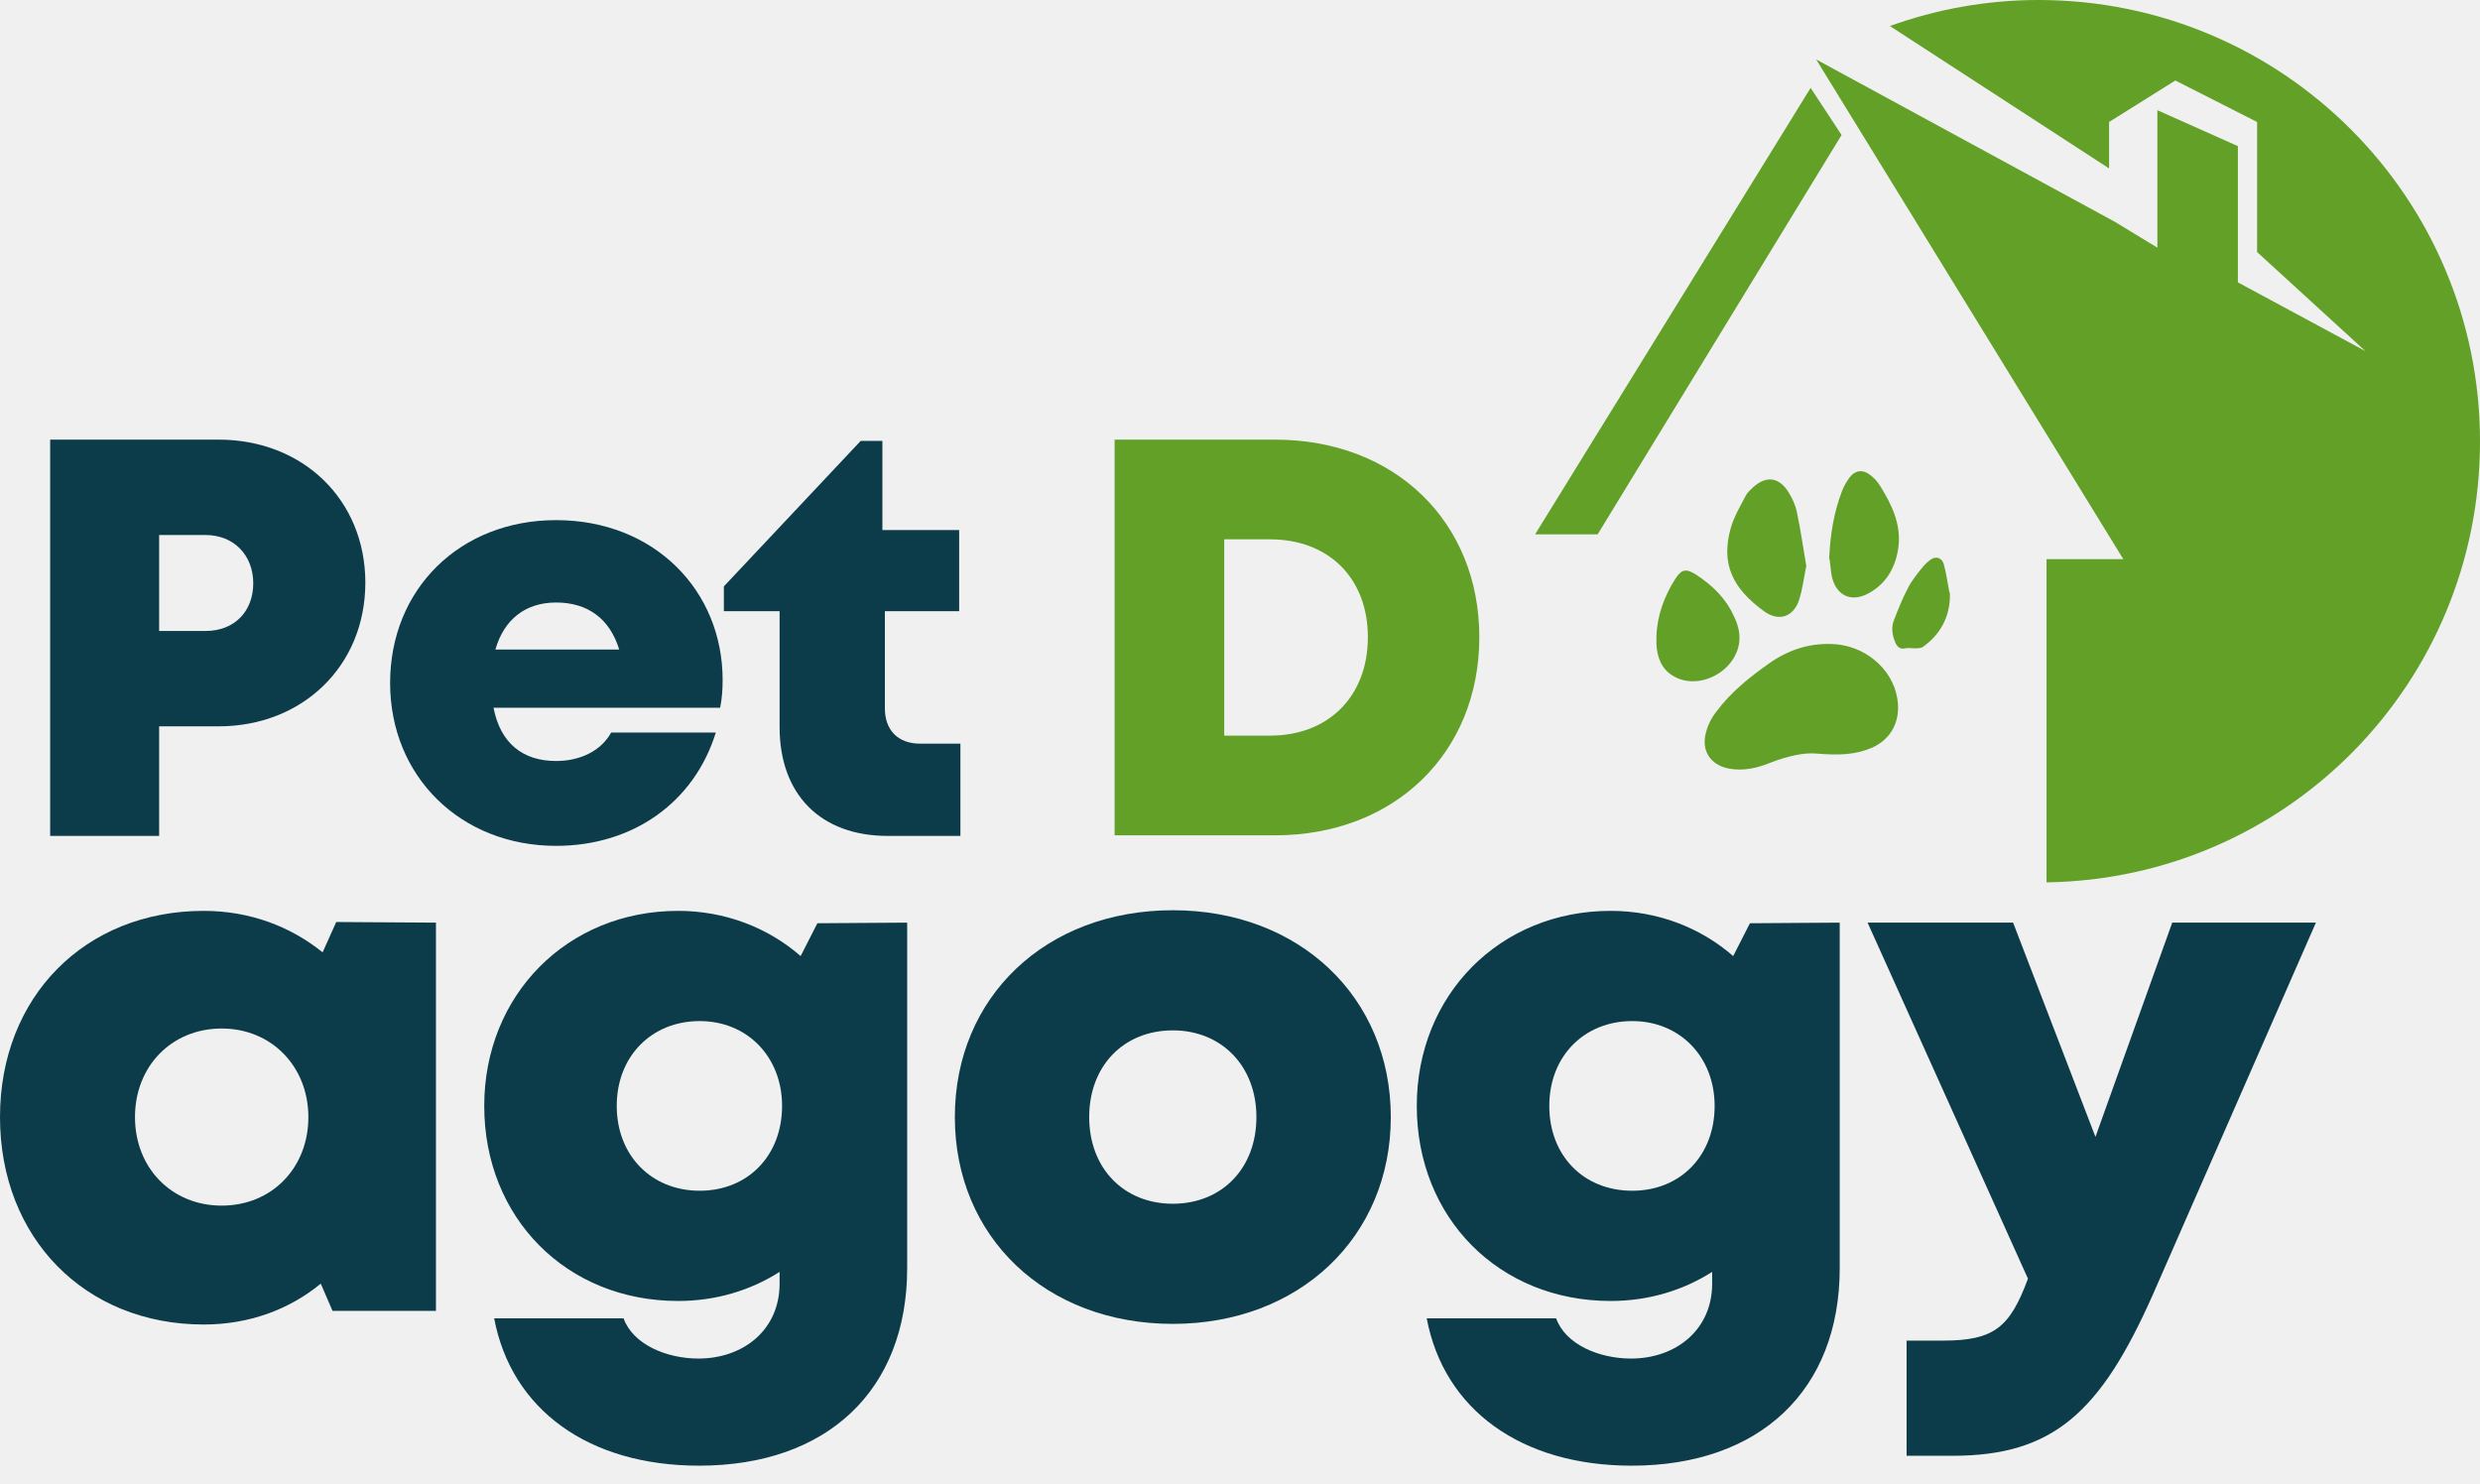
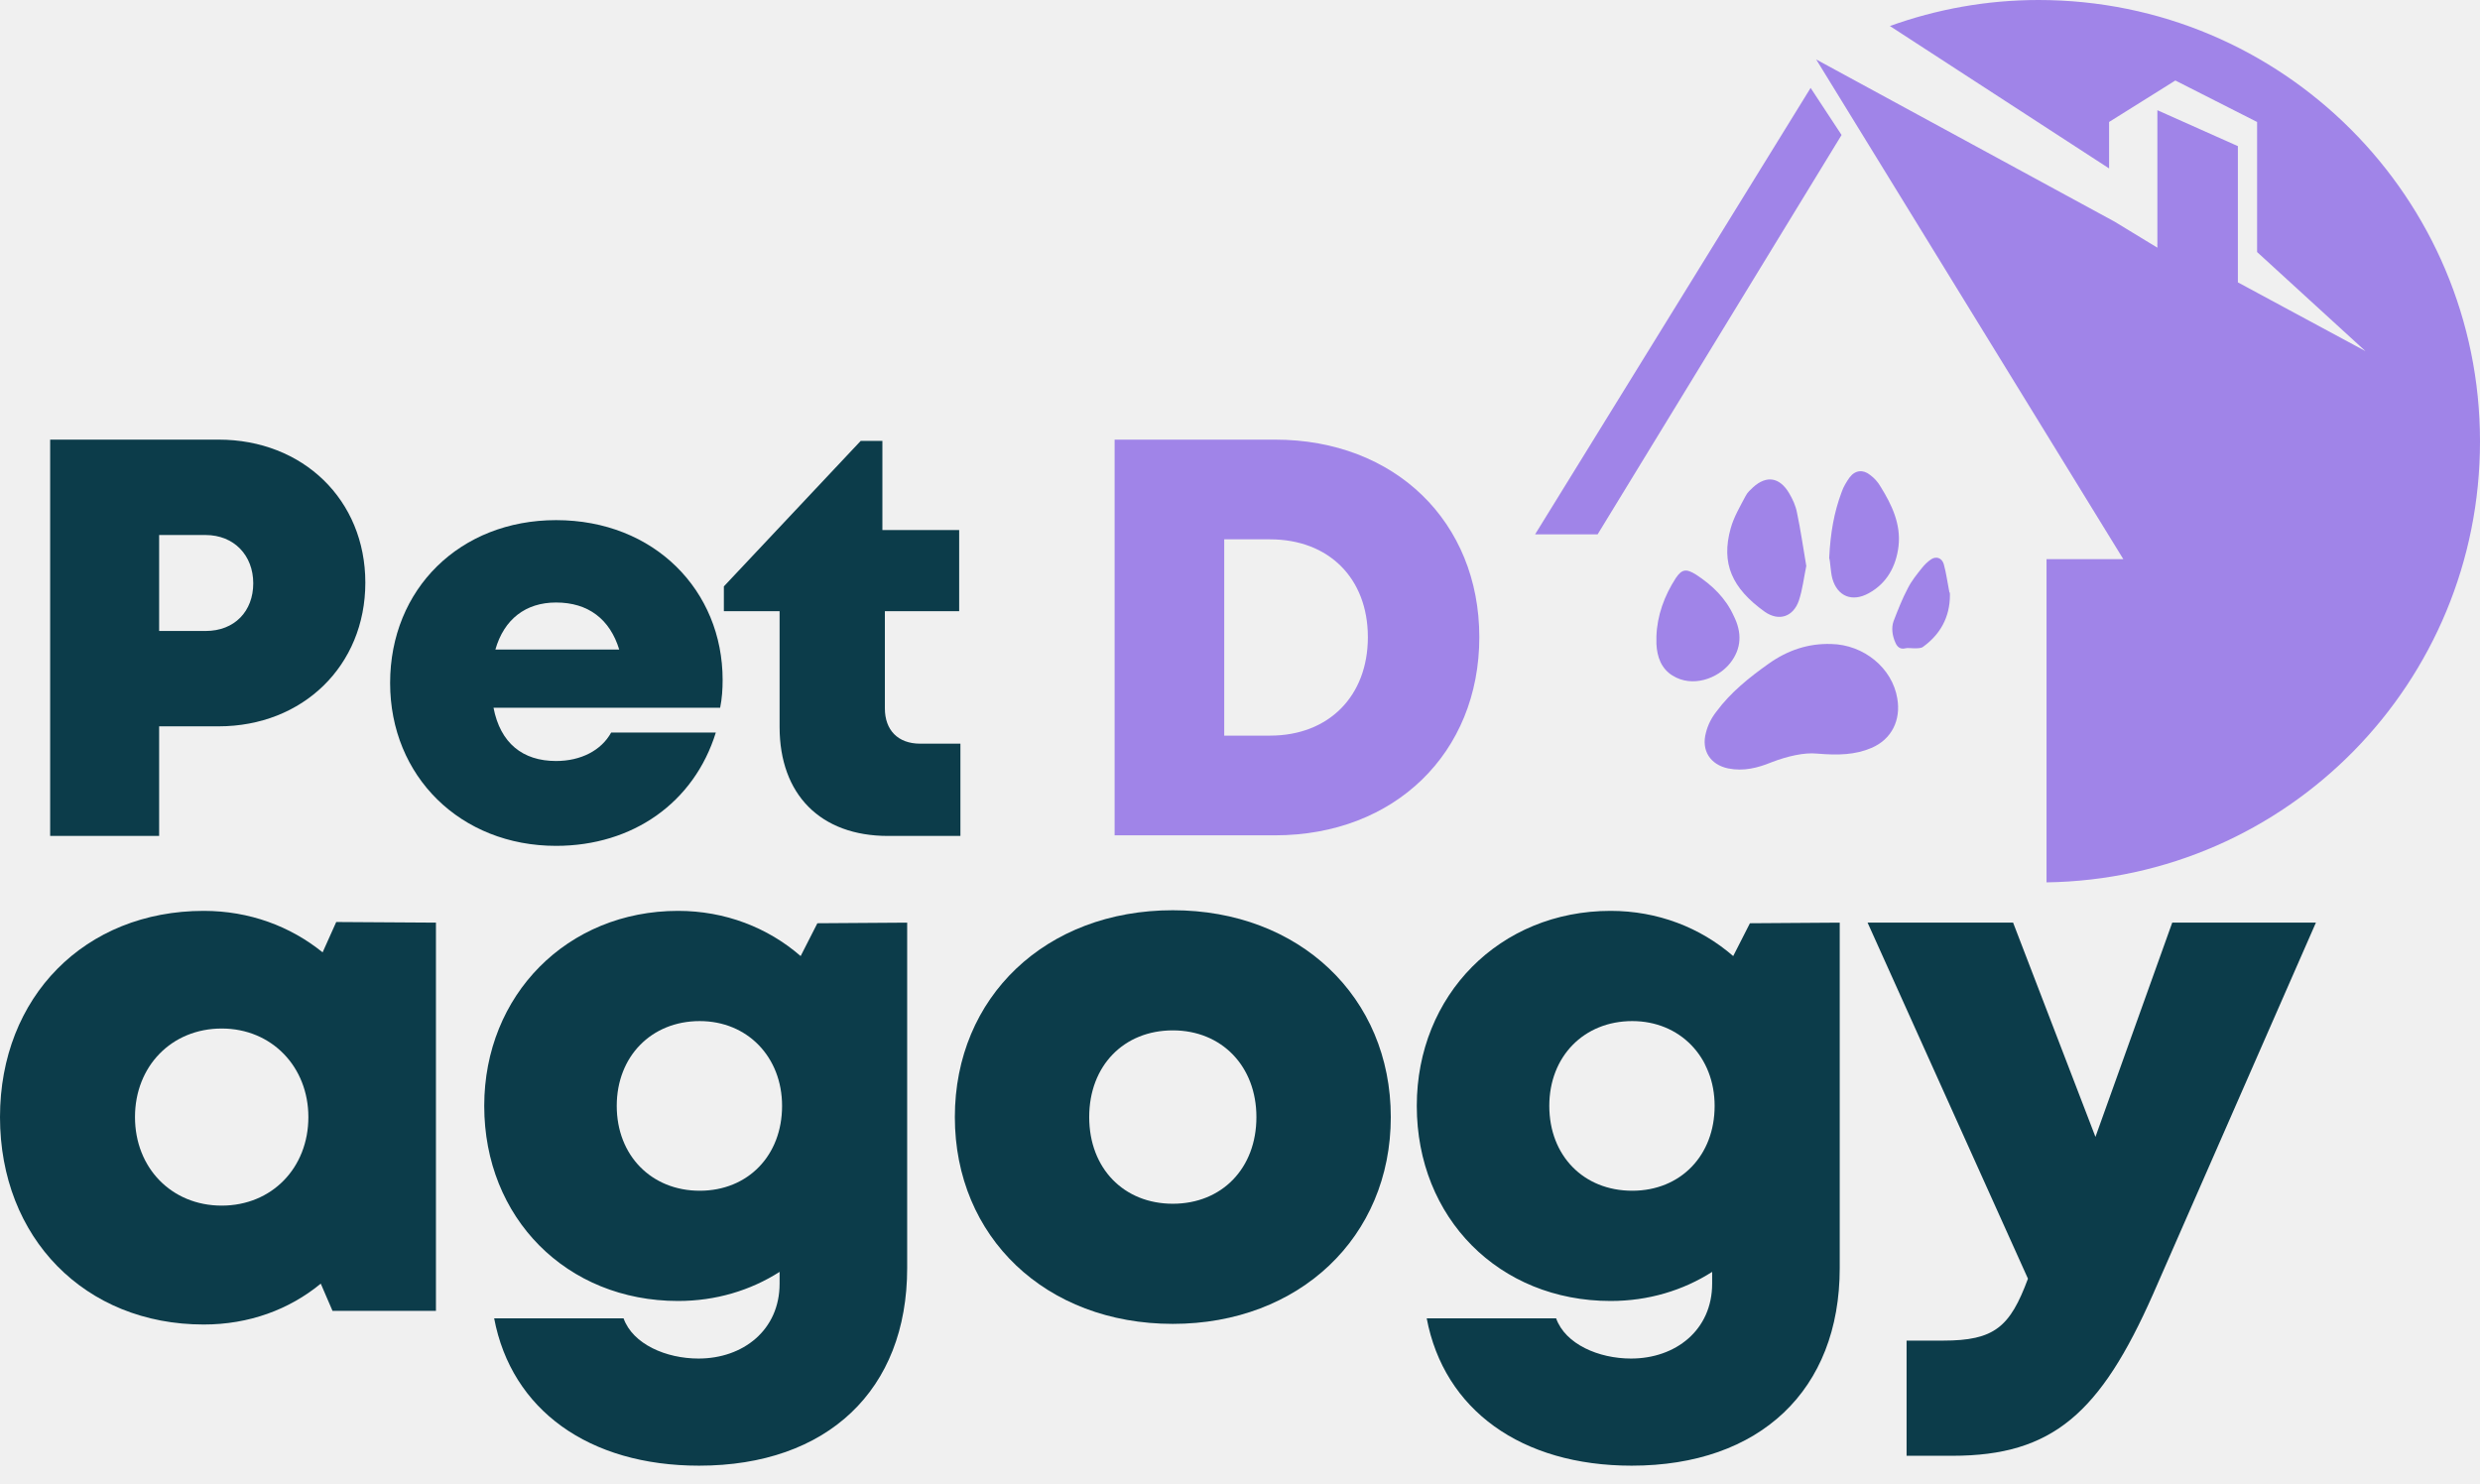
<svg xmlns="http://www.w3.org/2000/svg" width="102" height="61" viewBox="0 0 102 61" fill="none">
  <g clip-path="url(#clip0_191_2205)">
    <path d="M15.026 23.965C15.026 27.378 12.454 29.874 8.99 29.874H6.545V34.382H2.063V18.082H8.99C12.454 18.082 15.026 20.553 15.026 23.965ZM10.416 23.991C10.416 22.845 9.627 22.005 8.455 22.005H6.545V25.952H8.455C9.652 25.952 10.416 25.137 10.416 23.991Z" fill="#0C3C4A" />
    <path d="M29.721 27.964C29.721 28.346 29.696 28.728 29.619 29.11H20.298C20.578 30.562 21.495 31.3 22.87 31.3C23.889 31.3 24.73 30.867 25.137 30.129H29.441C28.55 33.007 26.028 34.79 22.87 34.79C18.948 34.79 16.045 31.937 16.045 28.091C16.045 24.22 18.923 21.393 22.87 21.393C26.92 21.393 29.721 24.297 29.721 27.964ZM20.375 26.716H25.468C25.086 25.468 24.195 24.781 22.87 24.781C21.622 24.781 20.731 25.468 20.375 26.716Z" fill="#0C3C4A" />
    <path d="M39.501 30.587V34.382H36.521C33.745 34.382 32.064 32.676 32.064 29.9V25.137H29.772V24.118L35.401 18.133H36.292V21.801H39.45V25.137H36.394V29.136C36.394 30.027 36.929 30.587 37.846 30.587H39.501Z" fill="#0C3C4A" />
-     <path d="M60.843 26.207C60.843 30.969 57.354 34.357 52.439 34.357H45.843V18.082H52.439C57.38 18.082 60.843 21.47 60.843 26.207ZM56.259 26.207C56.259 23.787 54.655 22.183 52.235 22.183H50.351V30.256H52.235C54.655 30.256 56.259 28.626 56.259 26.207Z" fill="#63A027" />
-     <path d="M74.724 30.995C74.214 30.944 73.527 31.097 72.864 31.351C72.304 31.581 71.718 31.733 71.082 31.606C70.343 31.453 69.961 30.867 70.165 30.129C70.241 29.823 70.394 29.517 70.598 29.263C71.183 28.473 71.948 27.862 72.737 27.302C73.527 26.741 74.367 26.461 75.309 26.487C76.659 26.512 77.831 27.48 78.034 28.728C78.187 29.619 77.805 30.409 76.965 30.765C76.303 31.046 75.615 31.071 74.724 30.995Z" fill="#63A027" />
-     <path d="M74.291 23.278C74.189 23.762 74.138 24.246 73.985 24.704C73.756 25.366 73.17 25.57 72.584 25.163C71.234 24.195 70.776 23.176 71.183 21.724C71.311 21.266 71.566 20.833 71.795 20.4C71.871 20.247 71.999 20.145 72.1 20.044C72.661 19.534 73.195 19.636 73.578 20.273C73.73 20.527 73.858 20.808 73.909 21.088C74.061 21.801 74.163 22.539 74.291 23.278Z" fill="#63A027" />
-     <path d="M68.127 26.181C68.153 25.315 68.458 24.5 68.917 23.787C69.171 23.405 69.35 23.38 69.757 23.634C70.419 24.067 70.98 24.602 71.311 25.341C71.642 26.003 71.642 26.665 71.158 27.276C70.649 27.913 69.605 28.295 68.79 27.786C68.331 27.506 68.153 27.022 68.127 26.487C68.127 26.385 68.127 26.283 68.127 26.181Z" fill="#63A027" />
-     <path d="M75.233 22.947C75.284 21.903 75.437 21.062 75.742 20.247C75.819 20.018 75.946 19.814 76.073 19.636C76.303 19.33 76.634 19.305 76.914 19.534C77.092 19.661 77.245 19.84 77.347 20.018C77.805 20.756 78.187 21.546 78.085 22.463C77.984 23.303 77.601 23.991 76.863 24.398C76.175 24.78 75.564 24.526 75.36 23.787C75.284 23.482 75.284 23.125 75.233 22.947Z" fill="#63A027" />
-     <path d="M80.199 24.475C80.199 25.392 79.792 26.105 79.079 26.614C79.002 26.665 78.849 26.665 78.722 26.665C78.595 26.665 78.467 26.64 78.365 26.665C78.162 26.716 78.034 26.614 77.958 26.436C77.831 26.156 77.78 25.825 77.882 25.545C78.06 25.086 78.238 24.628 78.467 24.195C78.62 23.889 78.849 23.609 79.053 23.354C79.155 23.227 79.282 23.1 79.435 22.998C79.639 22.87 79.868 22.947 79.945 23.201C80.046 23.558 80.097 23.965 80.174 24.348C80.199 24.373 80.199 24.424 80.199 24.475Z" fill="#63A027" />
-     <path d="M102 18.159C102 28.066 94.105 36.139 84.172 36.292V22.998H87.33L74.698 2.445L86.974 9.118L88.731 10.187V4.533L92.042 6.01V11.614L97.288 14.441L92.832 10.366V5.017L89.47 3.311L86.745 5.017V6.927L77.729 1.07C79.639 0.382 81.702 0 83.841 0C93.876 0 102 8.124 102 18.159Z" fill="#63A027" />
-     <path d="M74.469 3.616L75.742 5.552L65.708 21.979H63.136L74.469 3.616Z" fill="#63A027" />
+     <path d="M60.843 26.207C60.843 30.969 57.354 34.357 52.439 34.357H45.843V18.082H52.439C57.38 18.082 60.843 21.47 60.843 26.207ZM56.259 26.207C56.259 23.787 54.655 22.183 52.235 22.183H50.351V30.256H52.235C54.655 30.256 56.259 28.626 56.259 26.207Z" fill="#A084E8" />
+     <path d="M74.724 30.995C74.214 30.944 73.527 31.097 72.864 31.351C72.304 31.581 71.718 31.733 71.082 31.606C70.343 31.453 69.961 30.867 70.165 30.129C70.241 29.823 70.394 29.517 70.598 29.263C71.183 28.473 71.948 27.862 72.737 27.302C73.527 26.741 74.367 26.461 75.309 26.487C76.659 26.512 77.831 27.48 78.034 28.728C78.187 29.619 77.805 30.409 76.965 30.765C76.303 31.046 75.615 31.071 74.724 30.995Z" fill="#A084E8" />
+     <path d="M74.291 23.278C74.189 23.762 74.138 24.246 73.985 24.704C73.756 25.366 73.17 25.57 72.584 25.163C71.234 24.195 70.776 23.176 71.183 21.724C71.311 21.266 71.566 20.833 71.795 20.4C71.871 20.247 71.999 20.145 72.1 20.044C72.661 19.534 73.195 19.636 73.578 20.273C73.73 20.527 73.858 20.808 73.909 21.088C74.061 21.801 74.163 22.539 74.291 23.278Z" fill="#A084E8" />
+     <path d="M68.127 26.181C68.153 25.315 68.458 24.5 68.917 23.787C69.171 23.405 69.35 23.38 69.757 23.634C70.419 24.067 70.98 24.602 71.311 25.341C71.642 26.003 71.642 26.665 71.158 27.276C70.649 27.913 69.605 28.295 68.79 27.786C68.331 27.506 68.153 27.022 68.127 26.487C68.127 26.385 68.127 26.283 68.127 26.181Z" fill="#A084E8" />
+     <path d="M75.233 22.947C75.284 21.903 75.437 21.062 75.742 20.247C75.819 20.018 75.946 19.814 76.073 19.636C76.303 19.33 76.634 19.305 76.914 19.534C77.092 19.661 77.245 19.84 77.347 20.018C77.805 20.756 78.187 21.546 78.085 22.463C77.984 23.303 77.601 23.991 76.863 24.398C76.175 24.78 75.564 24.526 75.36 23.787C75.284 23.482 75.284 23.125 75.233 22.947Z" fill="#A084E8" />
+     <path d="M80.199 24.475C80.199 25.392 79.792 26.105 79.079 26.614C79.002 26.665 78.849 26.665 78.722 26.665C78.595 26.665 78.467 26.64 78.365 26.665C78.162 26.716 78.034 26.614 77.958 26.436C77.831 26.156 77.78 25.825 77.882 25.545C78.06 25.086 78.238 24.628 78.467 24.195C78.62 23.889 78.849 23.609 79.053 23.354C79.155 23.227 79.282 23.1 79.435 22.998C79.639 22.87 79.868 22.947 79.945 23.201C80.046 23.558 80.097 23.965 80.174 24.348C80.199 24.373 80.199 24.424 80.199 24.475Z" fill="#A084E8" />
+     <path d="M102 18.159C102 28.066 94.105 36.139 84.172 36.292V22.998H87.33L74.698 2.445L86.974 9.118L88.731 10.187V4.533L92.042 6.01V11.614L97.288 14.441L92.832 10.366V5.017L89.47 3.311L86.745 5.017V6.927L77.729 1.07C79.639 0.382 81.702 0 83.841 0C93.876 0 102 8.124 102 18.159Z" fill="#A084E8" />
+     <path d="M74.469 3.616L75.742 5.552L65.708 21.979H63.136L74.469 3.616Z" fill="#A084E8" />
    <path d="M17.93 37.948V53.916H13.676L13.193 52.796C11.894 53.865 10.238 54.477 8.379 54.477C3.489 54.477 0 50.911 0 45.945C0 41.004 3.489 37.464 8.379 37.464C10.264 37.464 11.945 38.1 13.269 39.17L13.829 37.922L17.93 37.948ZM12.683 45.945C12.683 43.882 11.181 42.303 9.118 42.303C7.055 42.303 5.552 43.856 5.552 45.945C5.552 48.033 7.055 49.587 9.118 49.587C11.181 49.587 12.683 48.033 12.683 45.945Z" fill="#0C3C4A" />
    <path d="M37.311 37.948V52.159C37.311 57.176 34.025 60.283 28.753 60.283C24.22 60.283 21.037 57.991 20.324 54.222H25.646C26.028 55.291 27.404 55.877 28.728 55.877C30.562 55.877 32.064 54.706 32.064 52.796V52.312C30.867 53.076 29.441 53.509 27.888 53.509C23.303 53.509 19.916 50.096 19.916 45.486C19.916 40.927 23.329 37.464 27.888 37.464C29.823 37.464 31.581 38.151 32.93 39.323L33.618 37.973L37.311 37.948ZM28.779 48.975C30.765 48.975 32.166 47.524 32.166 45.486C32.166 43.474 30.74 41.997 28.779 41.997C26.793 41.997 25.366 43.449 25.366 45.486C25.366 47.524 26.793 48.975 28.779 48.975Z" fill="#0C3C4A" />
    <path d="M39.272 45.945C39.272 41.004 43.016 37.438 48.237 37.438C53.432 37.438 57.202 41.004 57.202 45.945C57.202 50.885 53.432 54.451 48.237 54.451C43.016 54.451 39.272 50.885 39.272 45.945ZM48.237 49.51C50.249 49.51 51.675 48.059 51.675 45.945C51.675 43.856 50.249 42.379 48.237 42.379C46.225 42.379 44.798 43.831 44.798 45.945C44.798 48.059 46.225 49.51 48.237 49.51Z" fill="#0C3C4A" />
    <path d="M75.666 37.948V52.159C75.666 57.176 72.38 60.283 67.109 60.283C62.575 60.283 59.392 57.991 58.679 54.222H64.001C64.383 55.291 65.759 55.877 67.083 55.877C68.917 55.877 70.419 54.706 70.419 52.796V52.312C69.222 53.076 67.796 53.509 66.243 53.509C61.658 53.509 58.271 50.096 58.271 45.486C58.271 40.927 61.684 37.464 66.243 37.464C68.178 37.464 69.936 38.151 71.285 39.323L71.973 37.973L75.666 37.948ZM67.134 48.975C69.121 48.975 70.521 47.524 70.521 45.486C70.521 43.474 69.095 41.997 67.134 41.997C65.148 41.997 63.721 43.449 63.721 45.486C63.721 47.524 65.122 48.975 67.134 48.975Z" fill="#0C3C4A" />
    <path d="M95.251 37.948L88.553 53.228C86.388 58.118 84.427 59.876 80.301 59.876H78.416V55.139H79.919C82.033 55.139 82.67 54.578 83.408 52.592L76.812 37.948H82.797L86.184 46.76L89.342 37.948H95.251Z" fill="#0C3C4A" />
-     <path d="M88.96 10.213L88.731 10.085V10.06L88.96 10.213Z" fill="#63A027" />
+     <path d="M88.96 10.213L88.731 10.085V10.06L88.96 10.213Z" fill="#A084E8" />
  </g>
  <defs>
    <clipPath id="clip0_191_2205">
      <rect width="102" height="60.283" fill="white" />
    </clipPath>
  </defs>
</svg>
